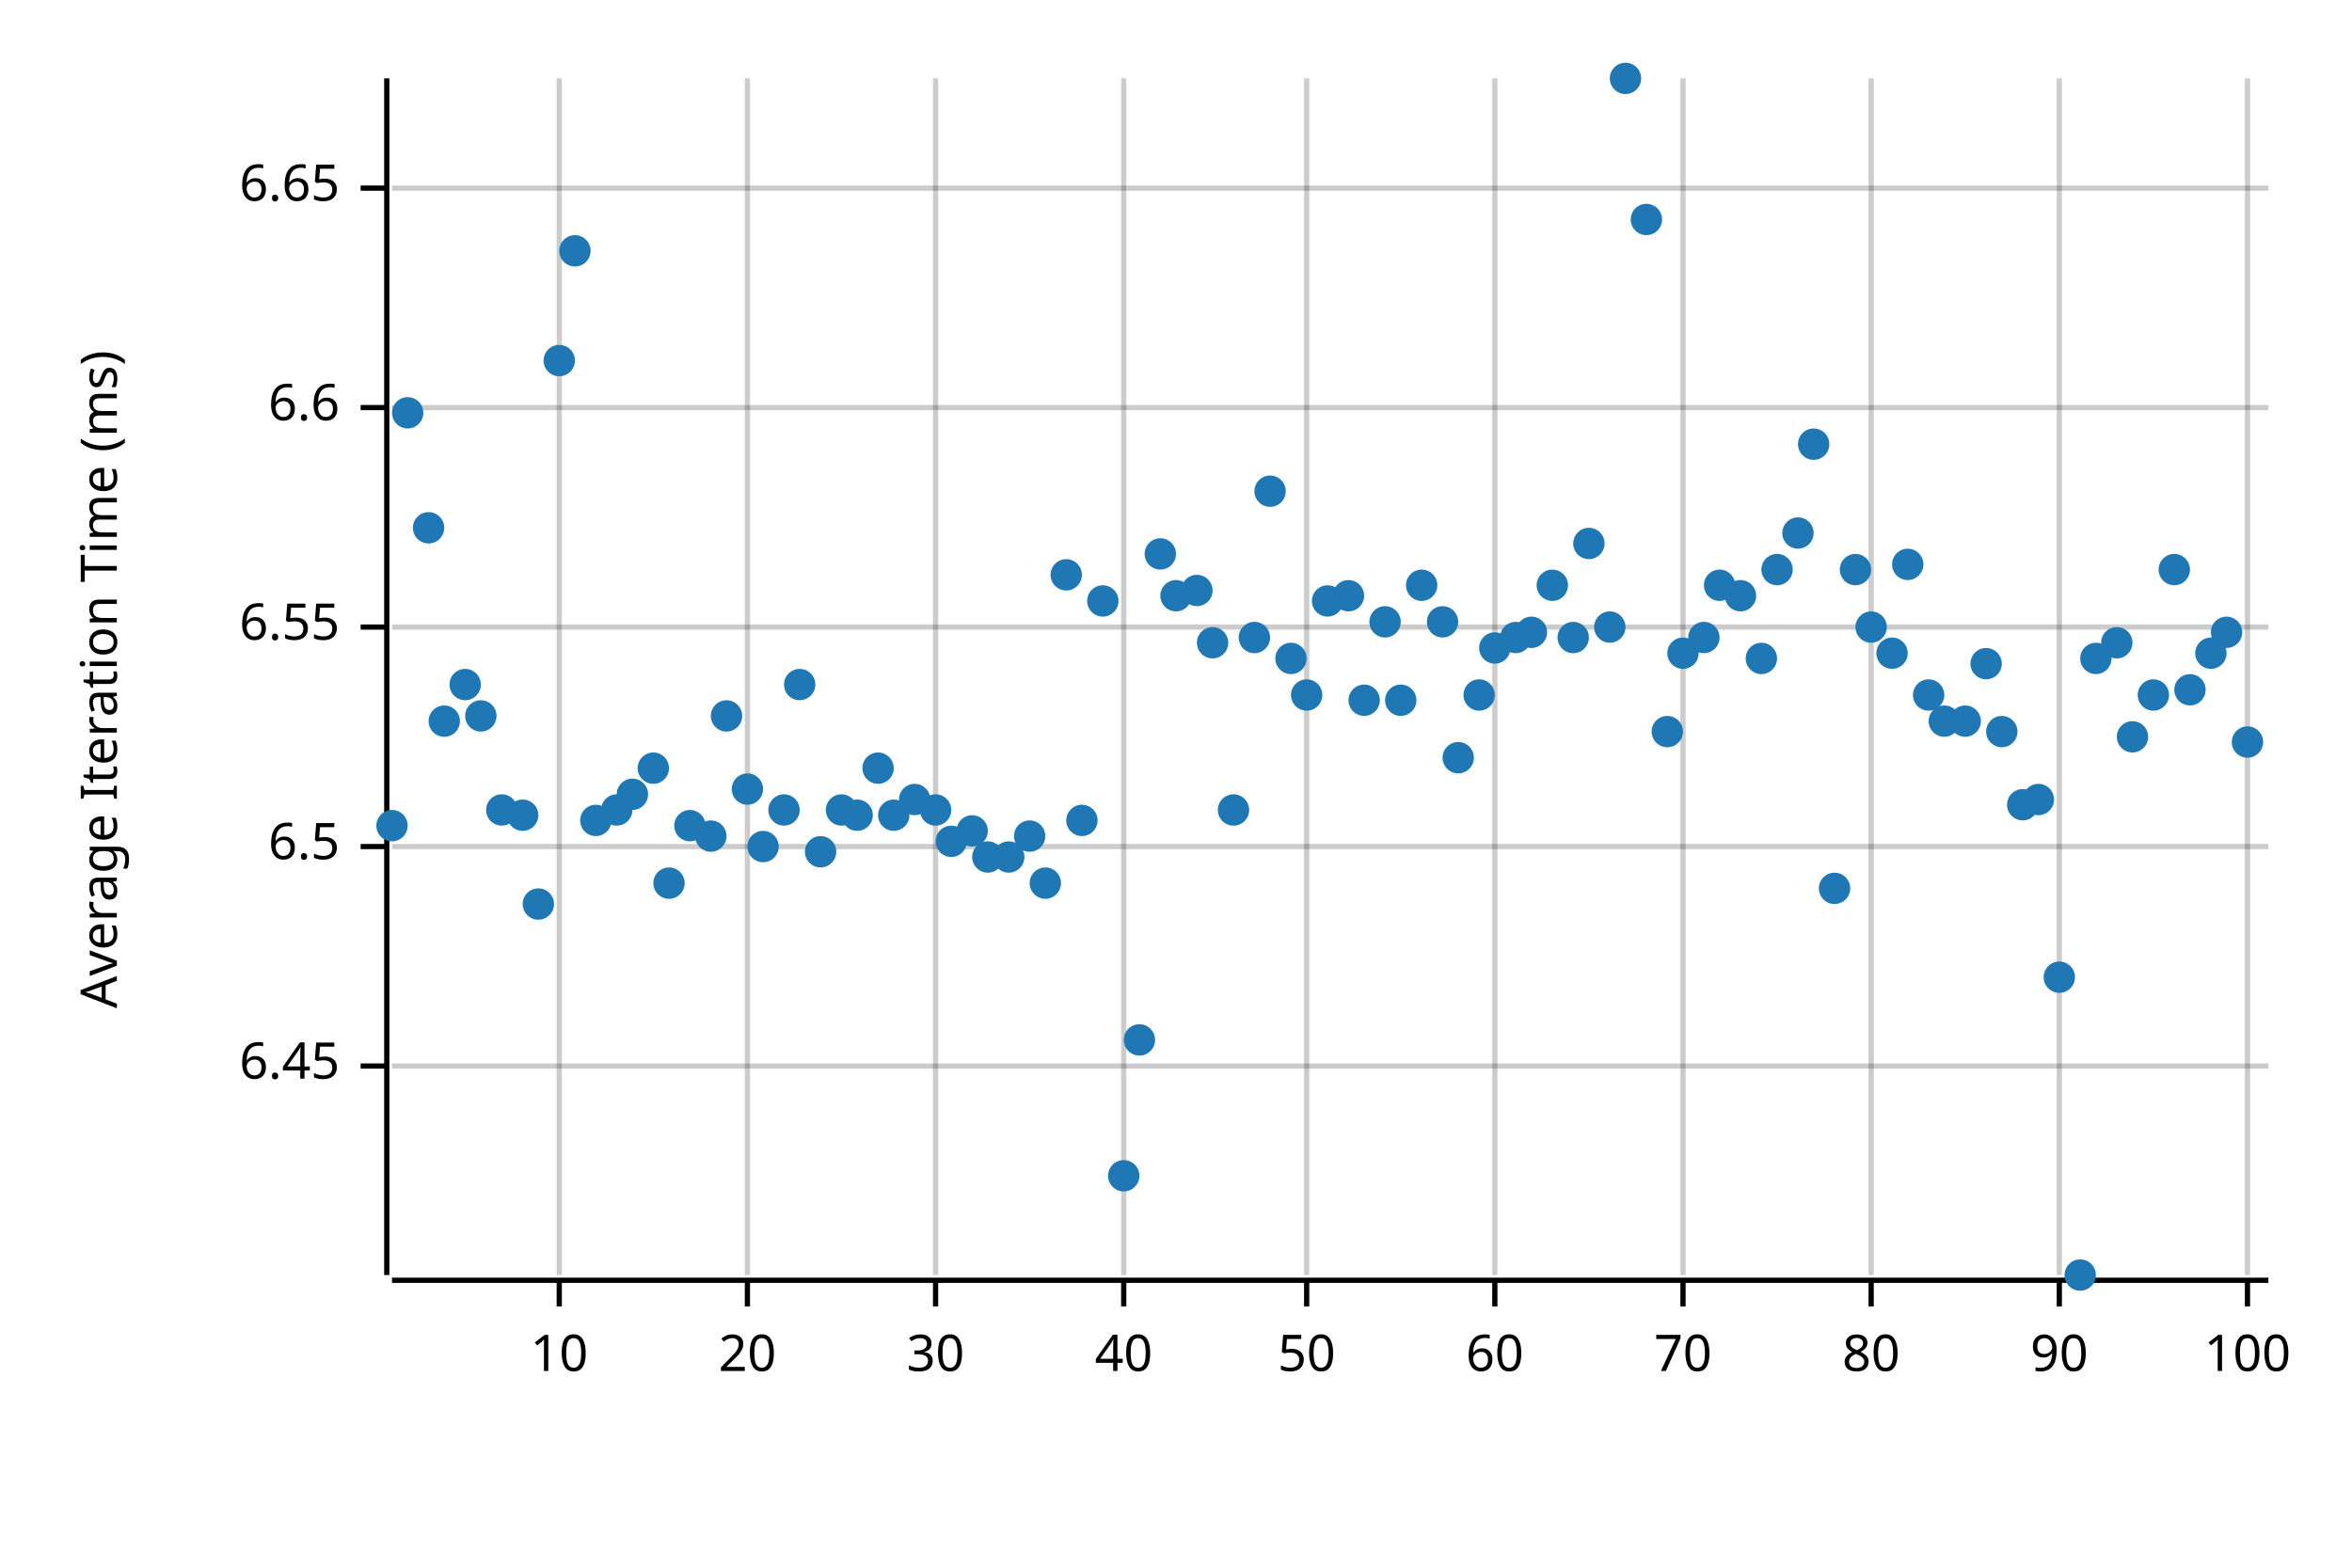
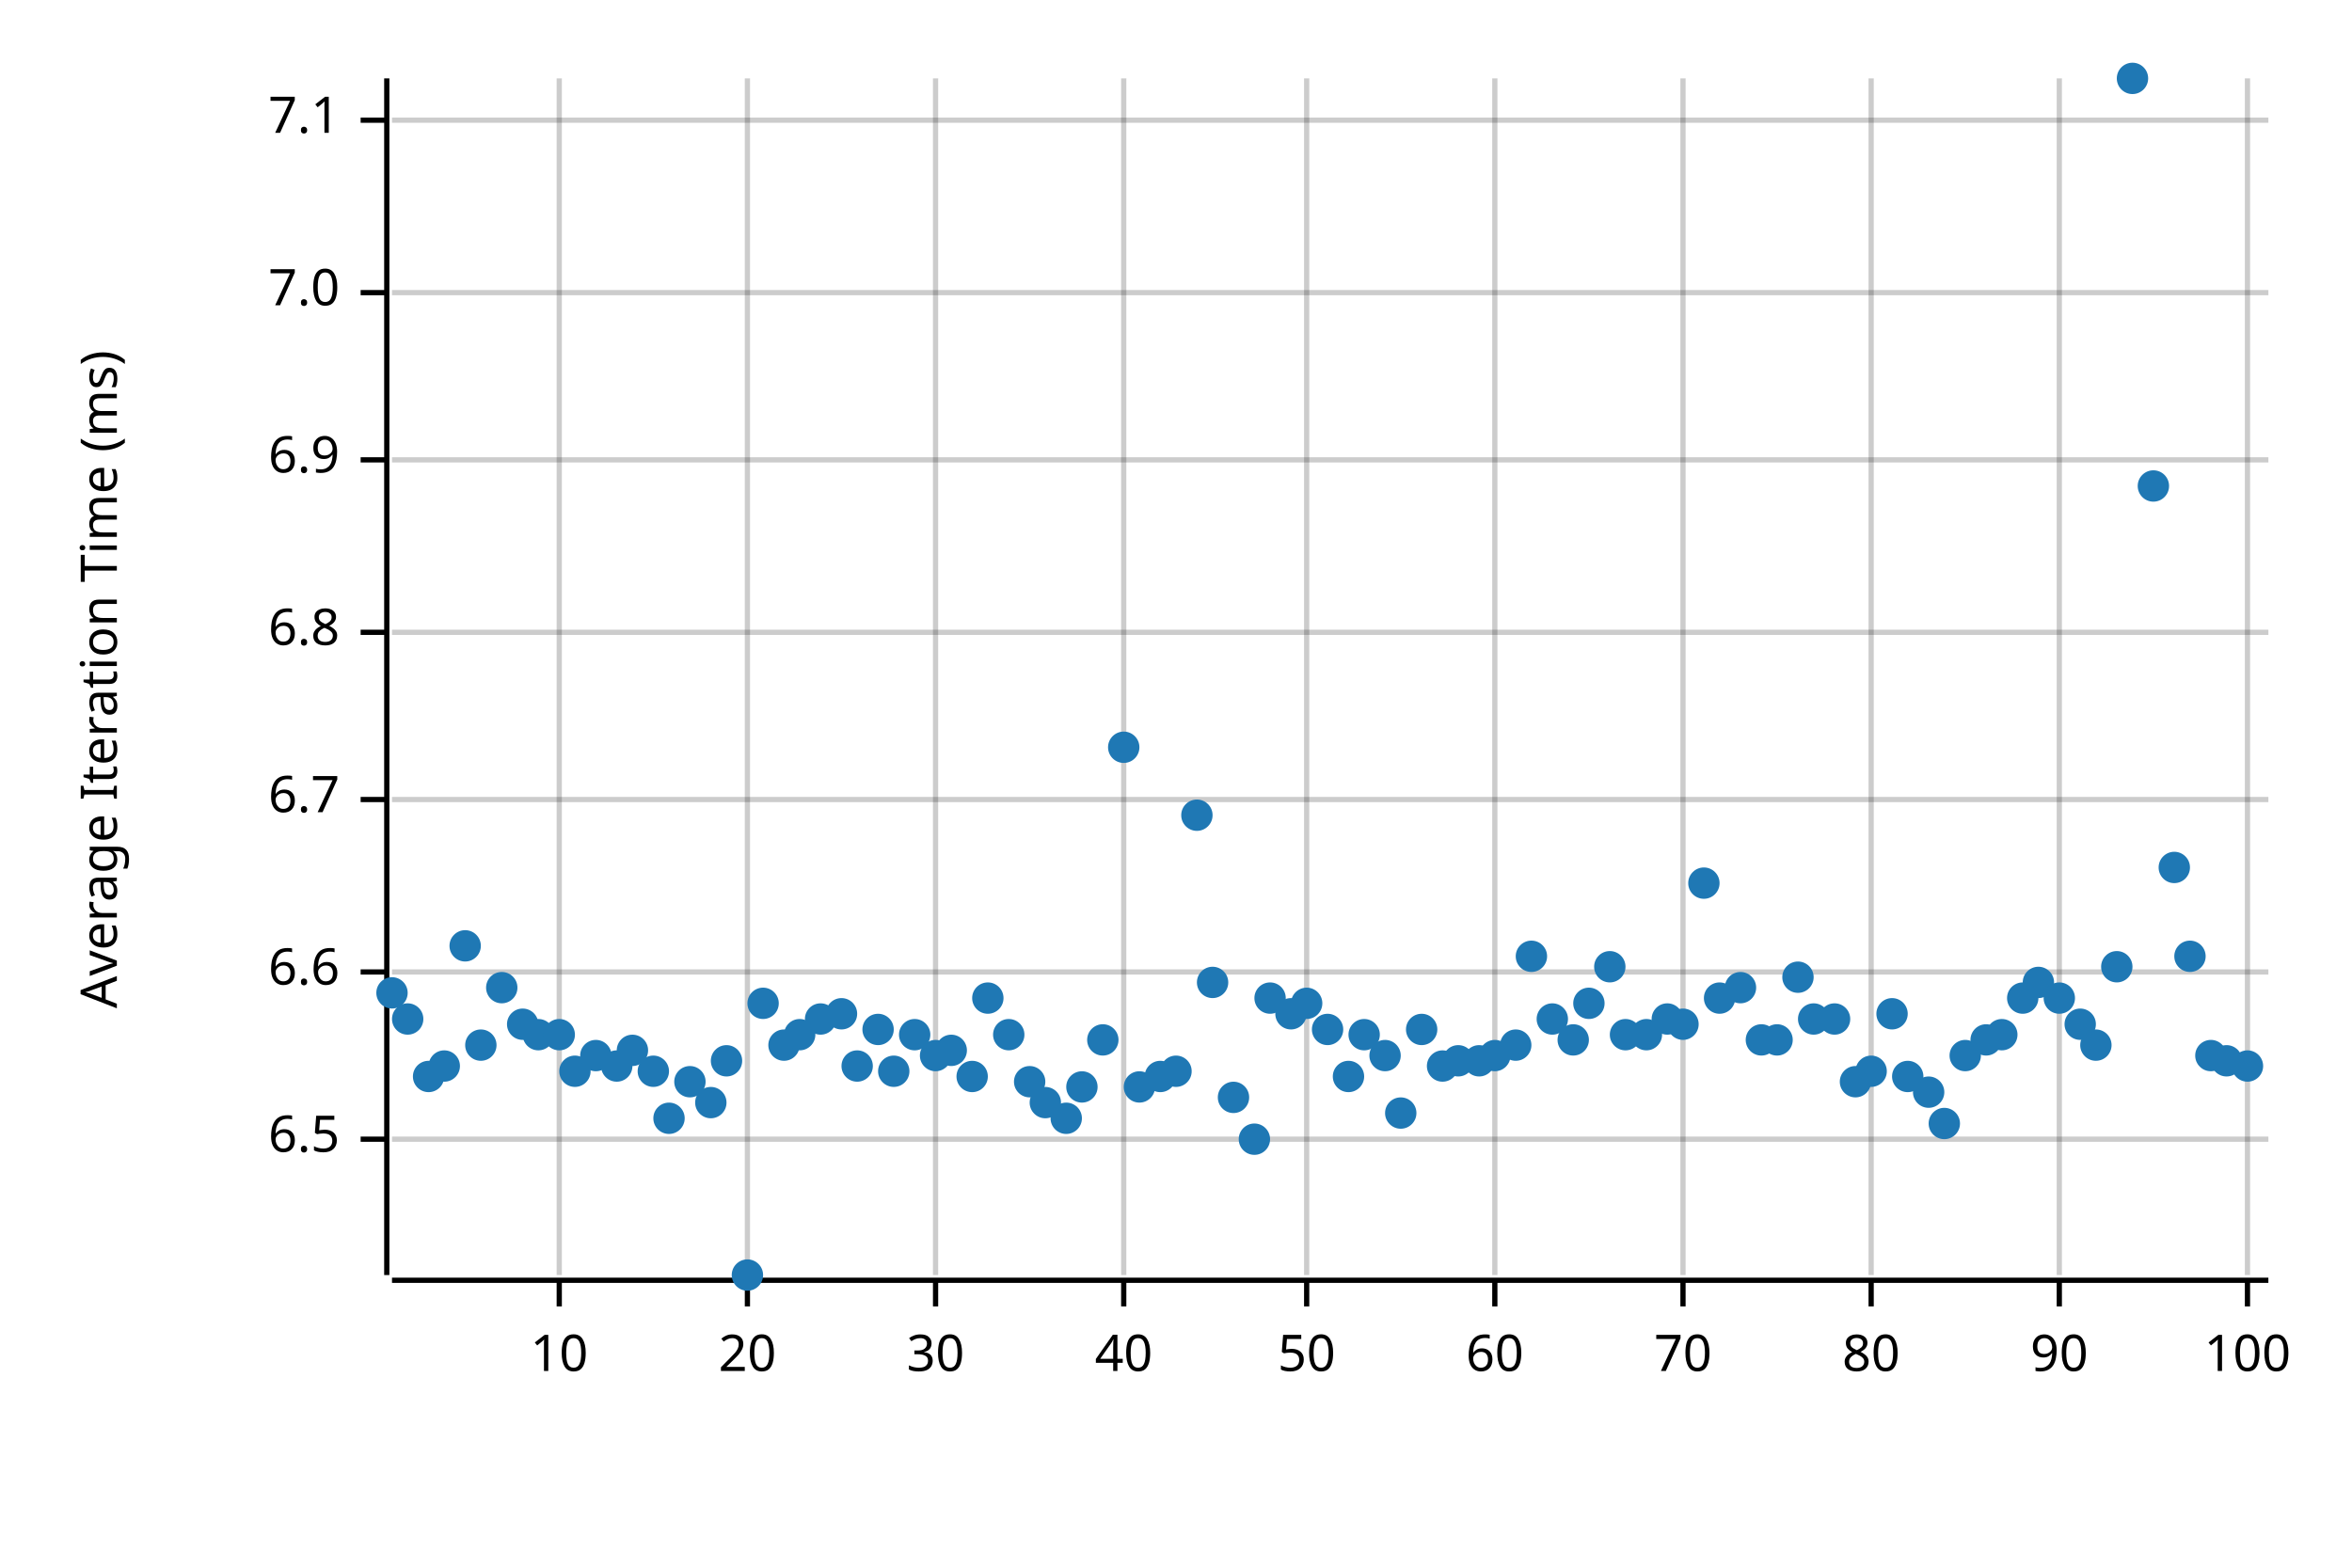
<svg xmlns="http://www.w3.org/2000/svg" width="450" height="300" viewBox="0 0 450 300">
  <text x="15" y="130" dy="0.76em" text-anchor="middle" font-family="sans-serif" font-size="9.677" opacity="1" fill="#000000" transform="rotate(270, 15, 130)">
Average Iteration Time (ms)
</text>
  <line opacity="0.2" stroke="#000000" stroke-width="1" x1="107" y1="244" x2="107" y2="15" />
  <line opacity="0.2" stroke="#000000" stroke-width="1" x1="143" y1="244" x2="143" y2="15" />
  <line opacity="0.2" stroke="#000000" stroke-width="1" x1="179" y1="244" x2="179" y2="15" />
  <line opacity="0.2" stroke="#000000" stroke-width="1" x1="215" y1="244" x2="215" y2="15" />
  <line opacity="0.2" stroke="#000000" stroke-width="1" x1="250" y1="244" x2="250" y2="15" />
  <line opacity="0.2" stroke="#000000" stroke-width="1" x1="286" y1="244" x2="286" y2="15" />
  <line opacity="0.2" stroke="#000000" stroke-width="1" x1="322" y1="244" x2="322" y2="15" />
  <line opacity="0.2" stroke="#000000" stroke-width="1" x1="358" y1="244" x2="358" y2="15" />
  <line opacity="0.2" stroke="#000000" stroke-width="1" x1="394" y1="244" x2="394" y2="15" />
  <line opacity="0.2" stroke="#000000" stroke-width="1" x1="430" y1="244" x2="430" y2="15" />
-   <line opacity="0.2" stroke="#000000" stroke-width="1" x1="75" y1="204" x2="434" y2="204" />
-   <line opacity="0.2" stroke="#000000" stroke-width="1" x1="75" y1="162" x2="434" y2="162" />
-   <line opacity="0.2" stroke="#000000" stroke-width="1" x1="75" y1="120" x2="434" y2="120" />
-   <line opacity="0.2" stroke="#000000" stroke-width="1" x1="75" y1="78" x2="434" y2="78" />
-   <line opacity="0.2" stroke="#000000" stroke-width="1" x1="75" y1="36" x2="434" y2="36" />
+   <line opacity="0.2" stroke="#000000" stroke-width="1" x1="75" y1="218" x2="434" y2="218" />
+   <line opacity="0.2" stroke="#000000" stroke-width="1" x1="75" y1="186" x2="434" y2="186" />
+   <line opacity="0.2" stroke="#000000" stroke-width="1" x1="75" y1="153" x2="434" y2="153" />
+   <line opacity="0.2" stroke="#000000" stroke-width="1" x1="75" y1="121" x2="434" y2="121" />
+   <line opacity="0.2" stroke="#000000" stroke-width="1" x1="75" y1="88" x2="434" y2="88" />
+   <line opacity="0.2" stroke="#000000" stroke-width="1" x1="75" y1="56" x2="434" y2="56" />
+   <line opacity="0.2" stroke="#000000" stroke-width="1" x1="75" y1="23" x2="434" y2="23" />
  <polyline fill="none" opacity="1" stroke="#000000" stroke-width="1" points="74,15 74,244 " />
-   <text x="65" y="204" dy="0.5ex" text-anchor="end" font-family="sans-serif" font-size="9.677" opacity="1" fill="#000000">
- 6.45
- </text>
-   <polyline fill="none" opacity="1" stroke="#000000" stroke-width="1" points="69,204 74,204 " />
-   <text x="65" y="162" dy="0.5ex" text-anchor="end" font-family="sans-serif" font-size="9.677" opacity="1" fill="#000000">
+   <text x="65" y="218" dy="0.5ex" text-anchor="end" font-family="sans-serif" font-size="9.677" opacity="1" fill="#000000">
6.5
</text>
-   <polyline fill="none" opacity="1" stroke="#000000" stroke-width="1" points="69,162 74,162 " />
-   <text x="65" y="120" dy="0.5ex" text-anchor="end" font-family="sans-serif" font-size="9.677" opacity="1" fill="#000000">
- 6.55
- </text>
-   <polyline fill="none" opacity="1" stroke="#000000" stroke-width="1" points="69,120 74,120 " />
-   <text x="65" y="78" dy="0.5ex" text-anchor="end" font-family="sans-serif" font-size="9.677" opacity="1" fill="#000000">
+   <polyline fill="none" opacity="1" stroke="#000000" stroke-width="1" points="69,218 74,218 " />
+   <text x="65" y="186" dy="0.5ex" text-anchor="end" font-family="sans-serif" font-size="9.677" opacity="1" fill="#000000">
6.6
</text>
-   <polyline fill="none" opacity="1" stroke="#000000" stroke-width="1" points="69,78 74,78 " />
-   <text x="65" y="36" dy="0.5ex" text-anchor="end" font-family="sans-serif" font-size="9.677" opacity="1" fill="#000000">
- 6.65
+   <polyline fill="none" opacity="1" stroke="#000000" stroke-width="1" points="69,186 74,186 " />
+   <text x="65" y="153" dy="0.5ex" text-anchor="end" font-family="sans-serif" font-size="9.677" opacity="1" fill="#000000">
+ 6.7
</text>
-   <polyline fill="none" opacity="1" stroke="#000000" stroke-width="1" points="69,36 74,36 " />
+   <polyline fill="none" opacity="1" stroke="#000000" stroke-width="1" points="69,153 74,153 " />
+   <text x="65" y="121" dy="0.5ex" text-anchor="end" font-family="sans-serif" font-size="9.677" opacity="1" fill="#000000">
+ 6.8
+ </text>
+   <polyline fill="none" opacity="1" stroke="#000000" stroke-width="1" points="69,121 74,121 " />
+   <text x="65" y="88" dy="0.5ex" text-anchor="end" font-family="sans-serif" font-size="9.677" opacity="1" fill="#000000">
+ 6.9
+ </text>
+   <polyline fill="none" opacity="1" stroke="#000000" stroke-width="1" points="69,88 74,88 " />
+   <text x="65" y="56" dy="0.5ex" text-anchor="end" font-family="sans-serif" font-size="9.677" opacity="1" fill="#000000">
+ 7.0
+ </text>
+   <polyline fill="none" opacity="1" stroke="#000000" stroke-width="1" points="69,56 74,56 " />
+   <text x="65" y="23" dy="0.5ex" text-anchor="end" font-family="sans-serif" font-size="9.677" opacity="1" fill="#000000">
+ 7.1
+ </text>
+   <polyline fill="none" opacity="1" stroke="#000000" stroke-width="1" points="69,23 74,23 " />
  <polyline fill="none" opacity="1" stroke="#000000" stroke-width="1" points="75,245 434,245 " />
  <text x="107" y="255" dy="0.76em" text-anchor="middle" font-family="sans-serif" font-size="9.677" opacity="1" fill="#000000">
10
</text>
  <polyline fill="none" opacity="1" stroke="#000000" stroke-width="1" points="107,245 107,250 " />
  <text x="143" y="255" dy="0.76em" text-anchor="middle" font-family="sans-serif" font-size="9.677" opacity="1" fill="#000000">
20
</text>
  <polyline fill="none" opacity="1" stroke="#000000" stroke-width="1" points="143,245 143,250 " />
  <text x="179" y="255" dy="0.76em" text-anchor="middle" font-family="sans-serif" font-size="9.677" opacity="1" fill="#000000">
30
</text>
  <polyline fill="none" opacity="1" stroke="#000000" stroke-width="1" points="179,245 179,250 " />
  <text x="215" y="255" dy="0.76em" text-anchor="middle" font-family="sans-serif" font-size="9.677" opacity="1" fill="#000000">
40
</text>
  <polyline fill="none" opacity="1" stroke="#000000" stroke-width="1" points="215,245 215,250 " />
  <text x="250" y="255" dy="0.76em" text-anchor="middle" font-family="sans-serif" font-size="9.677" opacity="1" fill="#000000">
50
</text>
  <polyline fill="none" opacity="1" stroke="#000000" stroke-width="1" points="250,245 250,250 " />
  <text x="286" y="255" dy="0.76em" text-anchor="middle" font-family="sans-serif" font-size="9.677" opacity="1" fill="#000000">
60
</text>
  <polyline fill="none" opacity="1" stroke="#000000" stroke-width="1" points="286,245 286,250 " />
  <text x="322" y="255" dy="0.76em" text-anchor="middle" font-family="sans-serif" font-size="9.677" opacity="1" fill="#000000">
70
</text>
  <polyline fill="none" opacity="1" stroke="#000000" stroke-width="1" points="322,245 322,250 " />
  <text x="358" y="255" dy="0.76em" text-anchor="middle" font-family="sans-serif" font-size="9.677" opacity="1" fill="#000000">
80
</text>
  <polyline fill="none" opacity="1" stroke="#000000" stroke-width="1" points="358,245 358,250 " />
  <text x="394" y="255" dy="0.76em" text-anchor="middle" font-family="sans-serif" font-size="9.677" opacity="1" fill="#000000">
90
</text>
  <polyline fill="none" opacity="1" stroke="#000000" stroke-width="1" points="394,245 394,250 " />
  <text x="430" y="255" dy="0.76em" text-anchor="middle" font-family="sans-serif" font-size="9.677" opacity="1" fill="#000000">
100
</text>
  <polyline fill="none" opacity="1" stroke="#000000" stroke-width="1" points="430,245 430,250 " />
-   <circle cx="75" cy="158" r="3" opacity="1" fill="#1F78B4" stroke="none" stroke-width="1" />
-   <circle cx="78" cy="79" r="3" opacity="1" fill="#1F78B4" stroke="none" stroke-width="1" />
-   <circle cx="82" cy="101" r="3" opacity="1" fill="#1F78B4" stroke="none" stroke-width="1" />
-   <circle cx="85" cy="138" r="3" opacity="1" fill="#1F78B4" stroke="none" stroke-width="1" />
-   <circle cx="89" cy="131" r="3" opacity="1" fill="#1F78B4" stroke="none" stroke-width="1" />
-   <circle cx="92" cy="137" r="3" opacity="1" fill="#1F78B4" stroke="none" stroke-width="1" />
-   <circle cx="96" cy="155" r="3" opacity="1" fill="#1F78B4" stroke="none" stroke-width="1" />
-   <circle cx="100" cy="156" r="3" opacity="1" fill="#1F78B4" stroke="none" stroke-width="1" />
-   <circle cx="103" cy="173" r="3" opacity="1" fill="#1F78B4" stroke="none" stroke-width="1" />
-   <circle cx="107" cy="69" r="3" opacity="1" fill="#1F78B4" stroke="none" stroke-width="1" />
-   <circle cx="110" cy="48" r="3" opacity="1" fill="#1F78B4" stroke="none" stroke-width="1" />
-   <circle cx="114" cy="157" r="3" opacity="1" fill="#1F78B4" stroke="none" stroke-width="1" />
-   <circle cx="118" cy="155" r="3" opacity="1" fill="#1F78B4" stroke="none" stroke-width="1" />
-   <circle cx="121" cy="152" r="3" opacity="1" fill="#1F78B4" stroke="none" stroke-width="1" />
-   <circle cx="125" cy="147" r="3" opacity="1" fill="#1F78B4" stroke="none" stroke-width="1" />
-   <circle cx="128" cy="169" r="3" opacity="1" fill="#1F78B4" stroke="none" stroke-width="1" />
-   <circle cx="132" cy="158" r="3" opacity="1" fill="#1F78B4" stroke="none" stroke-width="1" />
-   <circle cx="136" cy="160" r="3" opacity="1" fill="#1F78B4" stroke="none" stroke-width="1" />
-   <circle cx="139" cy="137" r="3" opacity="1" fill="#1F78B4" stroke="none" stroke-width="1" />
-   <circle cx="143" cy="151" r="3" opacity="1" fill="#1F78B4" stroke="none" stroke-width="1" />
-   <circle cx="146" cy="162" r="3" opacity="1" fill="#1F78B4" stroke="none" stroke-width="1" />
-   <circle cx="150" cy="155" r="3" opacity="1" fill="#1F78B4" stroke="none" stroke-width="1" />
-   <circle cx="153" cy="131" r="3" opacity="1" fill="#1F78B4" stroke="none" stroke-width="1" />
-   <circle cx="157" cy="163" r="3" opacity="1" fill="#1F78B4" stroke="none" stroke-width="1" />
-   <circle cx="161" cy="155" r="3" opacity="1" fill="#1F78B4" stroke="none" stroke-width="1" />
-   <circle cx="164" cy="156" r="3" opacity="1" fill="#1F78B4" stroke="none" stroke-width="1" />
-   <circle cx="168" cy="147" r="3" opacity="1" fill="#1F78B4" stroke="none" stroke-width="1" />
-   <circle cx="171" cy="156" r="3" opacity="1" fill="#1F78B4" stroke="none" stroke-width="1" />
-   <circle cx="175" cy="153" r="3" opacity="1" fill="#1F78B4" stroke="none" stroke-width="1" />
-   <circle cx="179" cy="155" r="3" opacity="1" fill="#1F78B4" stroke="none" stroke-width="1" />
-   <circle cx="182" cy="161" r="3" opacity="1" fill="#1F78B4" stroke="none" stroke-width="1" />
-   <circle cx="186" cy="159" r="3" opacity="1" fill="#1F78B4" stroke="none" stroke-width="1" />
-   <circle cx="189" cy="164" r="3" opacity="1" fill="#1F78B4" stroke="none" stroke-width="1" />
-   <circle cx="193" cy="164" r="3" opacity="1" fill="#1F78B4" stroke="none" stroke-width="1" />
-   <circle cx="197" cy="160" r="3" opacity="1" fill="#1F78B4" stroke="none" stroke-width="1" />
-   <circle cx="200" cy="169" r="3" opacity="1" fill="#1F78B4" stroke="none" stroke-width="1" />
-   <circle cx="204" cy="110" r="3" opacity="1" fill="#1F78B4" stroke="none" stroke-width="1" />
-   <circle cx="207" cy="157" r="3" opacity="1" fill="#1F78B4" stroke="none" stroke-width="1" />
-   <circle cx="211" cy="115" r="3" opacity="1" fill="#1F78B4" stroke="none" stroke-width="1" />
-   <circle cx="215" cy="225" r="3" opacity="1" fill="#1F78B4" stroke="none" stroke-width="1" />
-   <circle cx="218" cy="199" r="3" opacity="1" fill="#1F78B4" stroke="none" stroke-width="1" />
-   <circle cx="222" cy="106" r="3" opacity="1" fill="#1F78B4" stroke="none" stroke-width="1" />
-   <circle cx="225" cy="114" r="3" opacity="1" fill="#1F78B4" stroke="none" stroke-width="1" />
-   <circle cx="229" cy="113" r="3" opacity="1" fill="#1F78B4" stroke="none" stroke-width="1" />
-   <circle cx="232" cy="123" r="3" opacity="1" fill="#1F78B4" stroke="none" stroke-width="1" />
-   <circle cx="236" cy="155" r="3" opacity="1" fill="#1F78B4" stroke="none" stroke-width="1" />
-   <circle cx="240" cy="122" r="3" opacity="1" fill="#1F78B4" stroke="none" stroke-width="1" />
-   <circle cx="243" cy="94" r="3" opacity="1" fill="#1F78B4" stroke="none" stroke-width="1" />
-   <circle cx="247" cy="126" r="3" opacity="1" fill="#1F78B4" stroke="none" stroke-width="1" />
-   <circle cx="250" cy="133" r="3" opacity="1" fill="#1F78B4" stroke="none" stroke-width="1" />
-   <circle cx="254" cy="115" r="3" opacity="1" fill="#1F78B4" stroke="none" stroke-width="1" />
-   <circle cx="258" cy="114" r="3" opacity="1" fill="#1F78B4" stroke="none" stroke-width="1" />
-   <circle cx="261" cy="134" r="3" opacity="1" fill="#1F78B4" stroke="none" stroke-width="1" />
-   <circle cx="265" cy="119" r="3" opacity="1" fill="#1F78B4" stroke="none" stroke-width="1" />
-   <circle cx="268" cy="134" r="3" opacity="1" fill="#1F78B4" stroke="none" stroke-width="1" />
-   <circle cx="272" cy="112" r="3" opacity="1" fill="#1F78B4" stroke="none" stroke-width="1" />
-   <circle cx="276" cy="119" r="3" opacity="1" fill="#1F78B4" stroke="none" stroke-width="1" />
-   <circle cx="279" cy="145" r="3" opacity="1" fill="#1F78B4" stroke="none" stroke-width="1" />
-   <circle cx="283" cy="133" r="3" opacity="1" fill="#1F78B4" stroke="none" stroke-width="1" />
-   <circle cx="286" cy="124" r="3" opacity="1" fill="#1F78B4" stroke="none" stroke-width="1" />
-   <circle cx="290" cy="122" r="3" opacity="1" fill="#1F78B4" stroke="none" stroke-width="1" />
-   <circle cx="293" cy="121" r="3" opacity="1" fill="#1F78B4" stroke="none" stroke-width="1" />
-   <circle cx="297" cy="112" r="3" opacity="1" fill="#1F78B4" stroke="none" stroke-width="1" />
-   <circle cx="301" cy="122" r="3" opacity="1" fill="#1F78B4" stroke="none" stroke-width="1" />
-   <circle cx="304" cy="104" r="3" opacity="1" fill="#1F78B4" stroke="none" stroke-width="1" />
-   <circle cx="308" cy="120" r="3" opacity="1" fill="#1F78B4" stroke="none" stroke-width="1" />
-   <circle cx="311" cy="15" r="3" opacity="1" fill="#1F78B4" stroke="none" stroke-width="1" />
-   <circle cx="315" cy="42" r="3" opacity="1" fill="#1F78B4" stroke="none" stroke-width="1" />
-   <circle cx="319" cy="140" r="3" opacity="1" fill="#1F78B4" stroke="none" stroke-width="1" />
-   <circle cx="322" cy="125" r="3" opacity="1" fill="#1F78B4" stroke="none" stroke-width="1" />
-   <circle cx="326" cy="122" r="3" opacity="1" fill="#1F78B4" stroke="none" stroke-width="1" />
-   <circle cx="329" cy="112" r="3" opacity="1" fill="#1F78B4" stroke="none" stroke-width="1" />
-   <circle cx="333" cy="114" r="3" opacity="1" fill="#1F78B4" stroke="none" stroke-width="1" />
-   <circle cx="337" cy="126" r="3" opacity="1" fill="#1F78B4" stroke="none" stroke-width="1" />
-   <circle cx="340" cy="109" r="3" opacity="1" fill="#1F78B4" stroke="none" stroke-width="1" />
-   <circle cx="344" cy="102" r="3" opacity="1" fill="#1F78B4" stroke="none" stroke-width="1" />
-   <circle cx="347" cy="85" r="3" opacity="1" fill="#1F78B4" stroke="none" stroke-width="1" />
-   <circle cx="351" cy="170" r="3" opacity="1" fill="#1F78B4" stroke="none" stroke-width="1" />
-   <circle cx="355" cy="109" r="3" opacity="1" fill="#1F78B4" stroke="none" stroke-width="1" />
-   <circle cx="358" cy="120" r="3" opacity="1" fill="#1F78B4" stroke="none" stroke-width="1" />
-   <circle cx="362" cy="125" r="3" opacity="1" fill="#1F78B4" stroke="none" stroke-width="1" />
-   <circle cx="365" cy="108" r="3" opacity="1" fill="#1F78B4" stroke="none" stroke-width="1" />
-   <circle cx="369" cy="133" r="3" opacity="1" fill="#1F78B4" stroke="none" stroke-width="1" />
-   <circle cx="372" cy="138" r="3" opacity="1" fill="#1F78B4" stroke="none" stroke-width="1" />
-   <circle cx="376" cy="138" r="3" opacity="1" fill="#1F78B4" stroke="none" stroke-width="1" />
-   <circle cx="380" cy="127" r="3" opacity="1" fill="#1F78B4" stroke="none" stroke-width="1" />
-   <circle cx="383" cy="140" r="3" opacity="1" fill="#1F78B4" stroke="none" stroke-width="1" />
-   <circle cx="387" cy="154" r="3" opacity="1" fill="#1F78B4" stroke="none" stroke-width="1" />
-   <circle cx="390" cy="153" r="3" opacity="1" fill="#1F78B4" stroke="none" stroke-width="1" />
-   <circle cx="394" cy="187" r="3" opacity="1" fill="#1F78B4" stroke="none" stroke-width="1" />
-   <circle cx="398" cy="244" r="3" opacity="1" fill="#1F78B4" stroke="none" stroke-width="1" />
-   <circle cx="401" cy="126" r="3" opacity="1" fill="#1F78B4" stroke="none" stroke-width="1" />
-   <circle cx="405" cy="123" r="3" opacity="1" fill="#1F78B4" stroke="none" stroke-width="1" />
-   <circle cx="408" cy="141" r="3" opacity="1" fill="#1F78B4" stroke="none" stroke-width="1" />
-   <circle cx="412" cy="133" r="3" opacity="1" fill="#1F78B4" stroke="none" stroke-width="1" />
-   <circle cx="416" cy="109" r="3" opacity="1" fill="#1F78B4" stroke="none" stroke-width="1" />
-   <circle cx="419" cy="132" r="3" opacity="1" fill="#1F78B4" stroke="none" stroke-width="1" />
-   <circle cx="423" cy="125" r="3" opacity="1" fill="#1F78B4" stroke="none" stroke-width="1" />
-   <circle cx="426" cy="121" r="3" opacity="1" fill="#1F78B4" stroke="none" stroke-width="1" />
-   <circle cx="430" cy="142" r="3" opacity="1" fill="#1F78B4" stroke="none" stroke-width="1" />
+   <circle cx="75" cy="190" r="3" opacity="1" fill="#1F78B4" stroke="none" stroke-width="1" />
+   <circle cx="78" cy="195" r="3" opacity="1" fill="#1F78B4" stroke="none" stroke-width="1" />
+   <circle cx="82" cy="206" r="3" opacity="1" fill="#1F78B4" stroke="none" stroke-width="1" />
+   <circle cx="85" cy="204" r="3" opacity="1" fill="#1F78B4" stroke="none" stroke-width="1" />
+   <circle cx="89" cy="181" r="3" opacity="1" fill="#1F78B4" stroke="none" stroke-width="1" />
+   <circle cx="92" cy="200" r="3" opacity="1" fill="#1F78B4" stroke="none" stroke-width="1" />
+   <circle cx="96" cy="189" r="3" opacity="1" fill="#1F78B4" stroke="none" stroke-width="1" />
+   <circle cx="100" cy="196" r="3" opacity="1" fill="#1F78B4" stroke="none" stroke-width="1" />
+   <circle cx="103" cy="198" r="3" opacity="1" fill="#1F78B4" stroke="none" stroke-width="1" />
+   <circle cx="107" cy="198" r="3" opacity="1" fill="#1F78B4" stroke="none" stroke-width="1" />
+   <circle cx="110" cy="205" r="3" opacity="1" fill="#1F78B4" stroke="none" stroke-width="1" />
+   <circle cx="114" cy="202" r="3" opacity="1" fill="#1F78B4" stroke="none" stroke-width="1" />
+   <circle cx="118" cy="204" r="3" opacity="1" fill="#1F78B4" stroke="none" stroke-width="1" />
+   <circle cx="121" cy="201" r="3" opacity="1" fill="#1F78B4" stroke="none" stroke-width="1" />
+   <circle cx="125" cy="205" r="3" opacity="1" fill="#1F78B4" stroke="none" stroke-width="1" />
+   <circle cx="128" cy="214" r="3" opacity="1" fill="#1F78B4" stroke="none" stroke-width="1" />
+   <circle cx="132" cy="207" r="3" opacity="1" fill="#1F78B4" stroke="none" stroke-width="1" />
+   <circle cx="136" cy="211" r="3" opacity="1" fill="#1F78B4" stroke="none" stroke-width="1" />
+   <circle cx="139" cy="203" r="3" opacity="1" fill="#1F78B4" stroke="none" stroke-width="1" />
+   <circle cx="143" cy="244" r="3" opacity="1" fill="#1F78B4" stroke="none" stroke-width="1" />
+   <circle cx="146" cy="192" r="3" opacity="1" fill="#1F78B4" stroke="none" stroke-width="1" />
+   <circle cx="150" cy="200" r="3" opacity="1" fill="#1F78B4" stroke="none" stroke-width="1" />
+   <circle cx="153" cy="198" r="3" opacity="1" fill="#1F78B4" stroke="none" stroke-width="1" />
+   <circle cx="157" cy="195" r="3" opacity="1" fill="#1F78B4" stroke="none" stroke-width="1" />
+   <circle cx="161" cy="194" r="3" opacity="1" fill="#1F78B4" stroke="none" stroke-width="1" />
+   <circle cx="164" cy="204" r="3" opacity="1" fill="#1F78B4" stroke="none" stroke-width="1" />
+   <circle cx="168" cy="197" r="3" opacity="1" fill="#1F78B4" stroke="none" stroke-width="1" />
+   <circle cx="171" cy="205" r="3" opacity="1" fill="#1F78B4" stroke="none" stroke-width="1" />
+   <circle cx="175" cy="198" r="3" opacity="1" fill="#1F78B4" stroke="none" stroke-width="1" />
+   <circle cx="179" cy="202" r="3" opacity="1" fill="#1F78B4" stroke="none" stroke-width="1" />
+   <circle cx="182" cy="201" r="3" opacity="1" fill="#1F78B4" stroke="none" stroke-width="1" />
+   <circle cx="186" cy="206" r="3" opacity="1" fill="#1F78B4" stroke="none" stroke-width="1" />
+   <circle cx="189" cy="191" r="3" opacity="1" fill="#1F78B4" stroke="none" stroke-width="1" />
+   <circle cx="193" cy="198" r="3" opacity="1" fill="#1F78B4" stroke="none" stroke-width="1" />
+   <circle cx="197" cy="207" r="3" opacity="1" fill="#1F78B4" stroke="none" stroke-width="1" />
+   <circle cx="200" cy="211" r="3" opacity="1" fill="#1F78B4" stroke="none" stroke-width="1" />
+   <circle cx="204" cy="214" r="3" opacity="1" fill="#1F78B4" stroke="none" stroke-width="1" />
+   <circle cx="207" cy="208" r="3" opacity="1" fill="#1F78B4" stroke="none" stroke-width="1" />
+   <circle cx="211" cy="199" r="3" opacity="1" fill="#1F78B4" stroke="none" stroke-width="1" />
+   <circle cx="215" cy="143" r="3" opacity="1" fill="#1F78B4" stroke="none" stroke-width="1" />
+   <circle cx="218" cy="208" r="3" opacity="1" fill="#1F78B4" stroke="none" stroke-width="1" />
+   <circle cx="222" cy="206" r="3" opacity="1" fill="#1F78B4" stroke="none" stroke-width="1" />
+   <circle cx="225" cy="205" r="3" opacity="1" fill="#1F78B4" stroke="none" stroke-width="1" />
+   <circle cx="229" cy="156" r="3" opacity="1" fill="#1F78B4" stroke="none" stroke-width="1" />
+   <circle cx="232" cy="188" r="3" opacity="1" fill="#1F78B4" stroke="none" stroke-width="1" />
+   <circle cx="236" cy="210" r="3" opacity="1" fill="#1F78B4" stroke="none" stroke-width="1" />
+   <circle cx="240" cy="218" r="3" opacity="1" fill="#1F78B4" stroke="none" stroke-width="1" />
+   <circle cx="243" cy="191" r="3" opacity="1" fill="#1F78B4" stroke="none" stroke-width="1" />
+   <circle cx="247" cy="194" r="3" opacity="1" fill="#1F78B4" stroke="none" stroke-width="1" />
+   <circle cx="250" cy="192" r="3" opacity="1" fill="#1F78B4" stroke="none" stroke-width="1" />
+   <circle cx="254" cy="197" r="3" opacity="1" fill="#1F78B4" stroke="none" stroke-width="1" />
+   <circle cx="258" cy="206" r="3" opacity="1" fill="#1F78B4" stroke="none" stroke-width="1" />
+   <circle cx="261" cy="198" r="3" opacity="1" fill="#1F78B4" stroke="none" stroke-width="1" />
+   <circle cx="265" cy="202" r="3" opacity="1" fill="#1F78B4" stroke="none" stroke-width="1" />
+   <circle cx="268" cy="213" r="3" opacity="1" fill="#1F78B4" stroke="none" stroke-width="1" />
+   <circle cx="272" cy="197" r="3" opacity="1" fill="#1F78B4" stroke="none" stroke-width="1" />
+   <circle cx="276" cy="204" r="3" opacity="1" fill="#1F78B4" stroke="none" stroke-width="1" />
+   <circle cx="279" cy="203" r="3" opacity="1" fill="#1F78B4" stroke="none" stroke-width="1" />
+   <circle cx="283" cy="203" r="3" opacity="1" fill="#1F78B4" stroke="none" stroke-width="1" />
+   <circle cx="286" cy="202" r="3" opacity="1" fill="#1F78B4" stroke="none" stroke-width="1" />
+   <circle cx="290" cy="200" r="3" opacity="1" fill="#1F78B4" stroke="none" stroke-width="1" />
+   <circle cx="293" cy="183" r="3" opacity="1" fill="#1F78B4" stroke="none" stroke-width="1" />
+   <circle cx="297" cy="195" r="3" opacity="1" fill="#1F78B4" stroke="none" stroke-width="1" />
+   <circle cx="301" cy="199" r="3" opacity="1" fill="#1F78B4" stroke="none" stroke-width="1" />
+   <circle cx="304" cy="192" r="3" opacity="1" fill="#1F78B4" stroke="none" stroke-width="1" />
+   <circle cx="308" cy="185" r="3" opacity="1" fill="#1F78B4" stroke="none" stroke-width="1" />
+   <circle cx="311" cy="198" r="3" opacity="1" fill="#1F78B4" stroke="none" stroke-width="1" />
+   <circle cx="315" cy="198" r="3" opacity="1" fill="#1F78B4" stroke="none" stroke-width="1" />
+   <circle cx="319" cy="195" r="3" opacity="1" fill="#1F78B4" stroke="none" stroke-width="1" />
+   <circle cx="322" cy="196" r="3" opacity="1" fill="#1F78B4" stroke="none" stroke-width="1" />
+   <circle cx="326" cy="169" r="3" opacity="1" fill="#1F78B4" stroke="none" stroke-width="1" />
+   <circle cx="329" cy="191" r="3" opacity="1" fill="#1F78B4" stroke="none" stroke-width="1" />
+   <circle cx="333" cy="189" r="3" opacity="1" fill="#1F78B4" stroke="none" stroke-width="1" />
+   <circle cx="337" cy="199" r="3" opacity="1" fill="#1F78B4" stroke="none" stroke-width="1" />
+   <circle cx="340" cy="199" r="3" opacity="1" fill="#1F78B4" stroke="none" stroke-width="1" />
+   <circle cx="344" cy="187" r="3" opacity="1" fill="#1F78B4" stroke="none" stroke-width="1" />
+   <circle cx="347" cy="195" r="3" opacity="1" fill="#1F78B4" stroke="none" stroke-width="1" />
+   <circle cx="351" cy="195" r="3" opacity="1" fill="#1F78B4" stroke="none" stroke-width="1" />
+   <circle cx="355" cy="207" r="3" opacity="1" fill="#1F78B4" stroke="none" stroke-width="1" />
+   <circle cx="358" cy="205" r="3" opacity="1" fill="#1F78B4" stroke="none" stroke-width="1" />
+   <circle cx="362" cy="194" r="3" opacity="1" fill="#1F78B4" stroke="none" stroke-width="1" />
+   <circle cx="365" cy="206" r="3" opacity="1" fill="#1F78B4" stroke="none" stroke-width="1" />
+   <circle cx="369" cy="209" r="3" opacity="1" fill="#1F78B4" stroke="none" stroke-width="1" />
+   <circle cx="372" cy="215" r="3" opacity="1" fill="#1F78B4" stroke="none" stroke-width="1" />
+   <circle cx="376" cy="202" r="3" opacity="1" fill="#1F78B4" stroke="none" stroke-width="1" />
+   <circle cx="380" cy="199" r="3" opacity="1" fill="#1F78B4" stroke="none" stroke-width="1" />
+   <circle cx="383" cy="198" r="3" opacity="1" fill="#1F78B4" stroke="none" stroke-width="1" />
+   <circle cx="387" cy="191" r="3" opacity="1" fill="#1F78B4" stroke="none" stroke-width="1" />
+   <circle cx="390" cy="188" r="3" opacity="1" fill="#1F78B4" stroke="none" stroke-width="1" />
+   <circle cx="394" cy="191" r="3" opacity="1" fill="#1F78B4" stroke="none" stroke-width="1" />
+   <circle cx="398" cy="196" r="3" opacity="1" fill="#1F78B4" stroke="none" stroke-width="1" />
+   <circle cx="401" cy="200" r="3" opacity="1" fill="#1F78B4" stroke="none" stroke-width="1" />
+   <circle cx="405" cy="185" r="3" opacity="1" fill="#1F78B4" stroke="none" stroke-width="1" />
+   <circle cx="408" cy="15" r="3" opacity="1" fill="#1F78B4" stroke="none" stroke-width="1" />
+   <circle cx="412" cy="93" r="3" opacity="1" fill="#1F78B4" stroke="none" stroke-width="1" />
+   <circle cx="416" cy="166" r="3" opacity="1" fill="#1F78B4" stroke="none" stroke-width="1" />
+   <circle cx="419" cy="183" r="3" opacity="1" fill="#1F78B4" stroke="none" stroke-width="1" />
+   <circle cx="423" cy="202" r="3" opacity="1" fill="#1F78B4" stroke="none" stroke-width="1" />
+   <circle cx="426" cy="203" r="3" opacity="1" fill="#1F78B4" stroke="none" stroke-width="1" />
+   <circle cx="430" cy="204" r="3" opacity="1" fill="#1F78B4" stroke="none" stroke-width="1" />
</svg>
